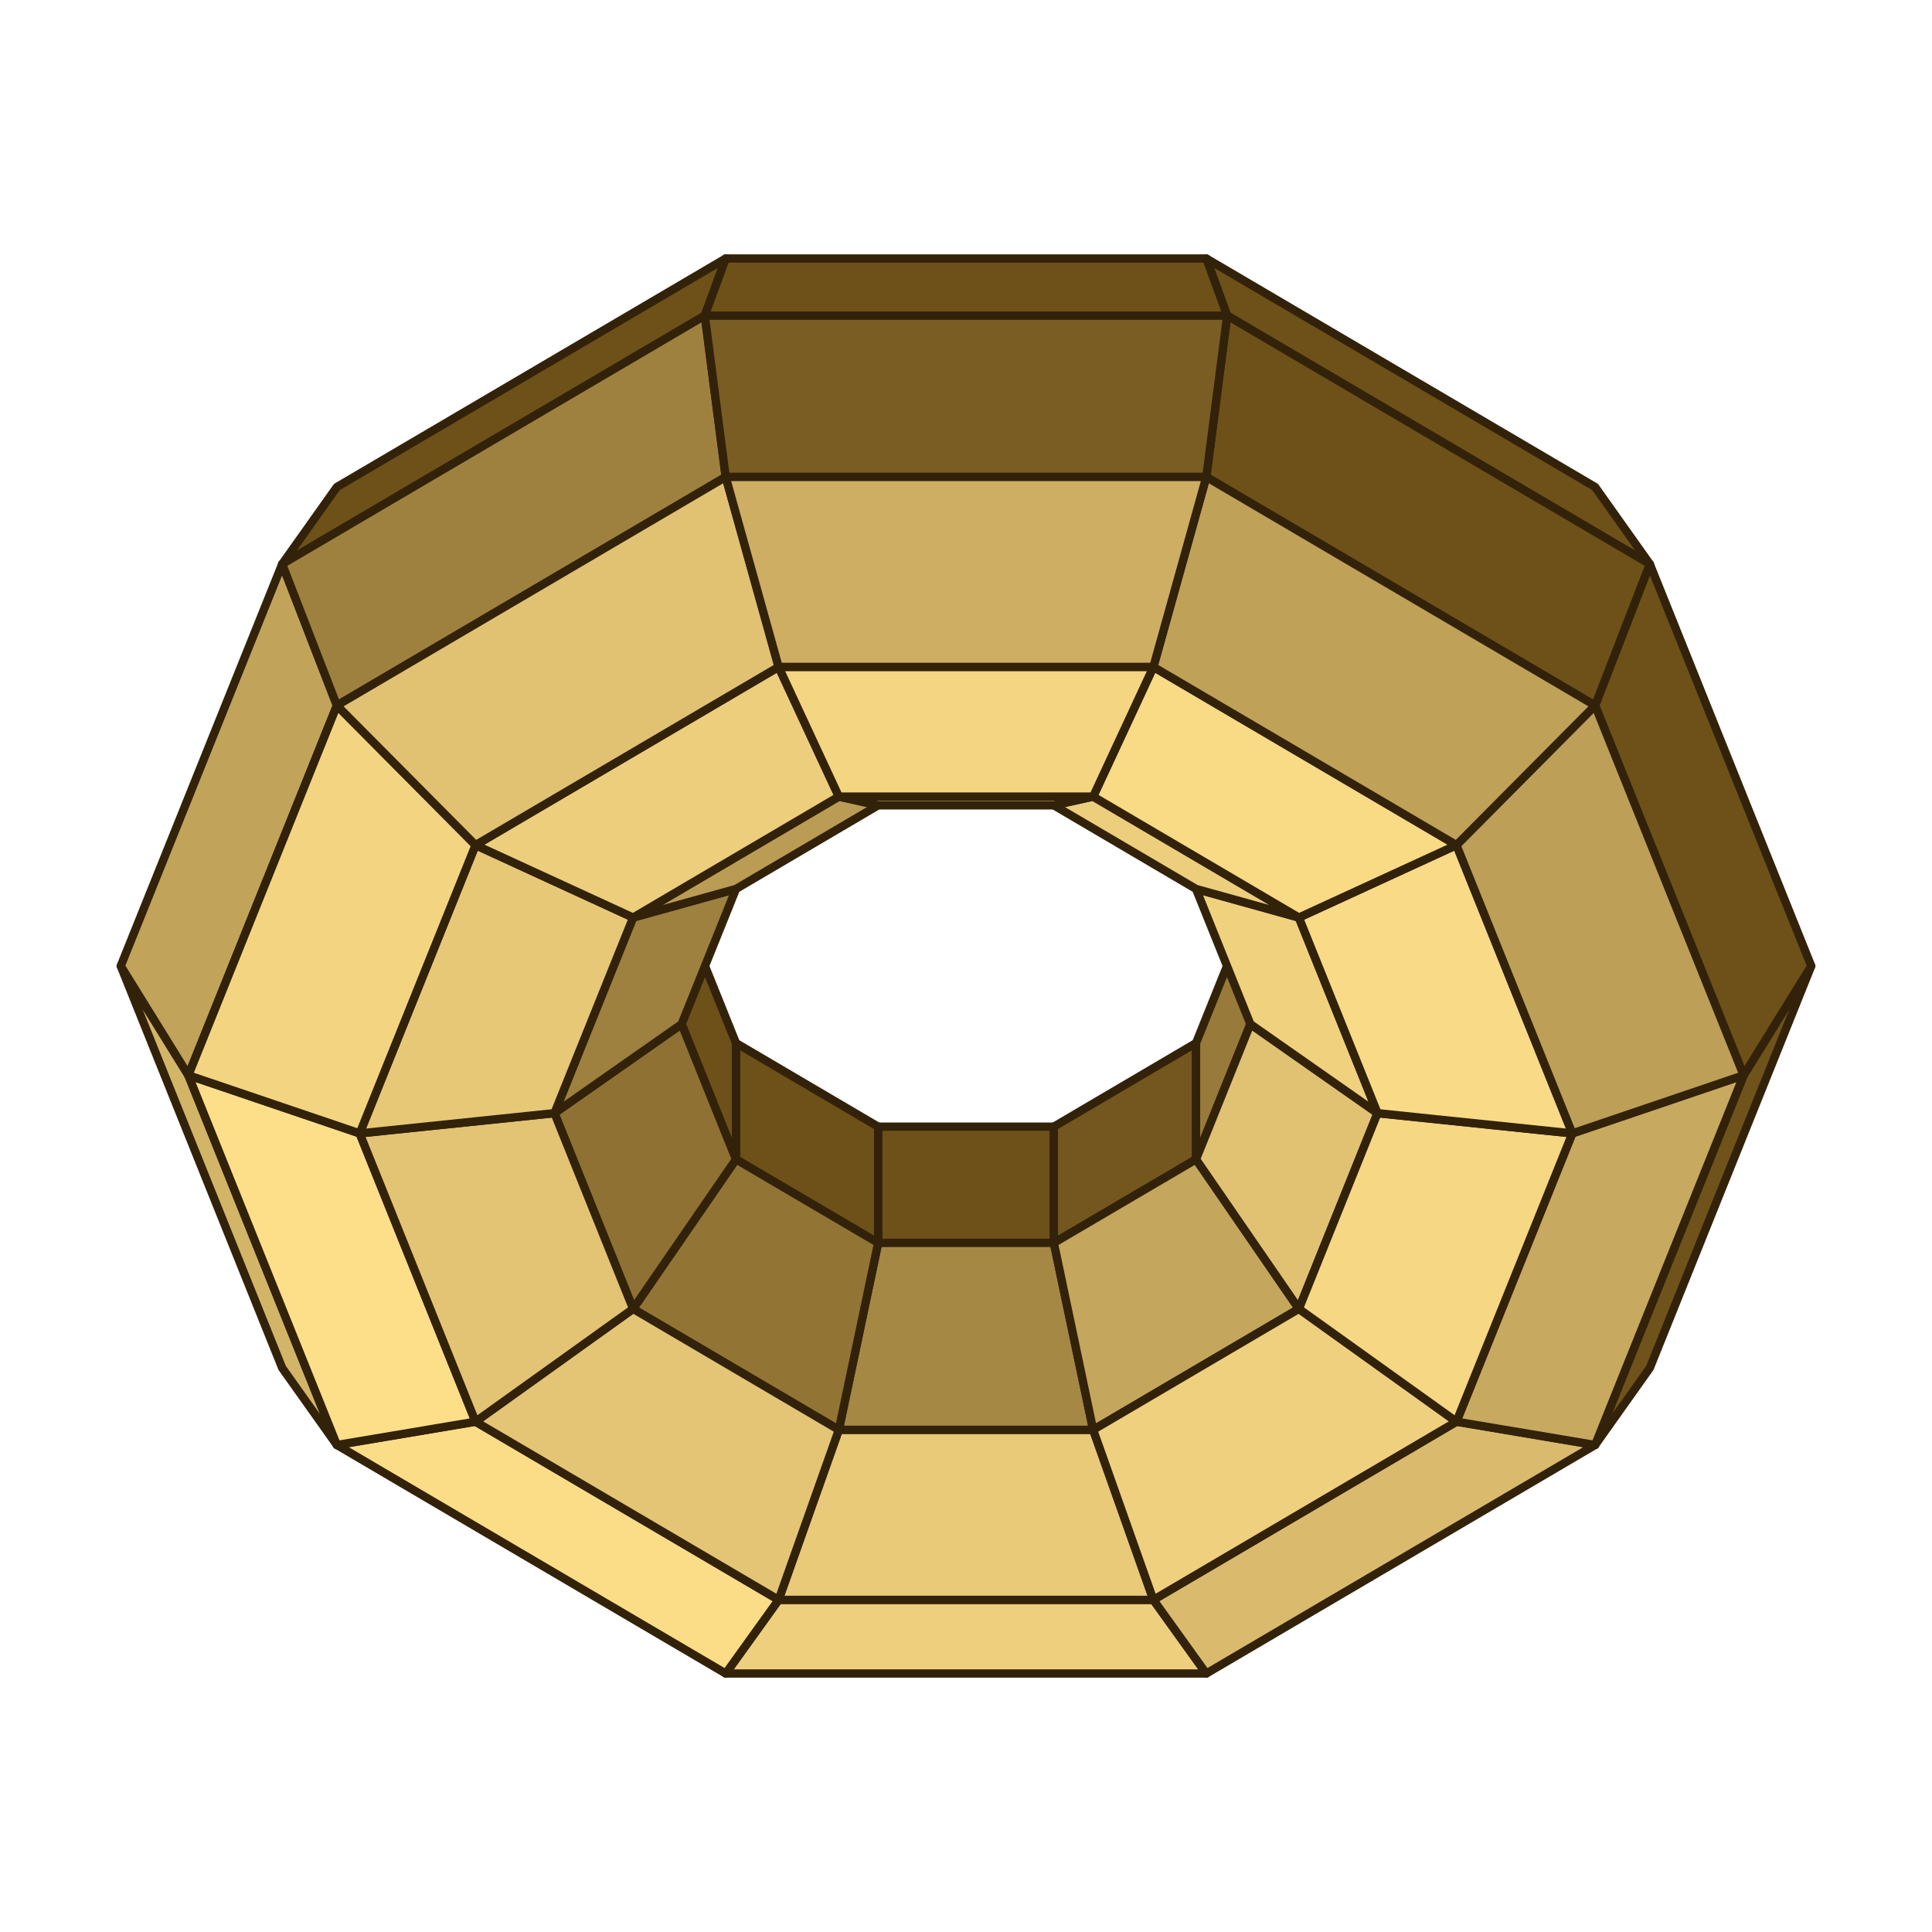
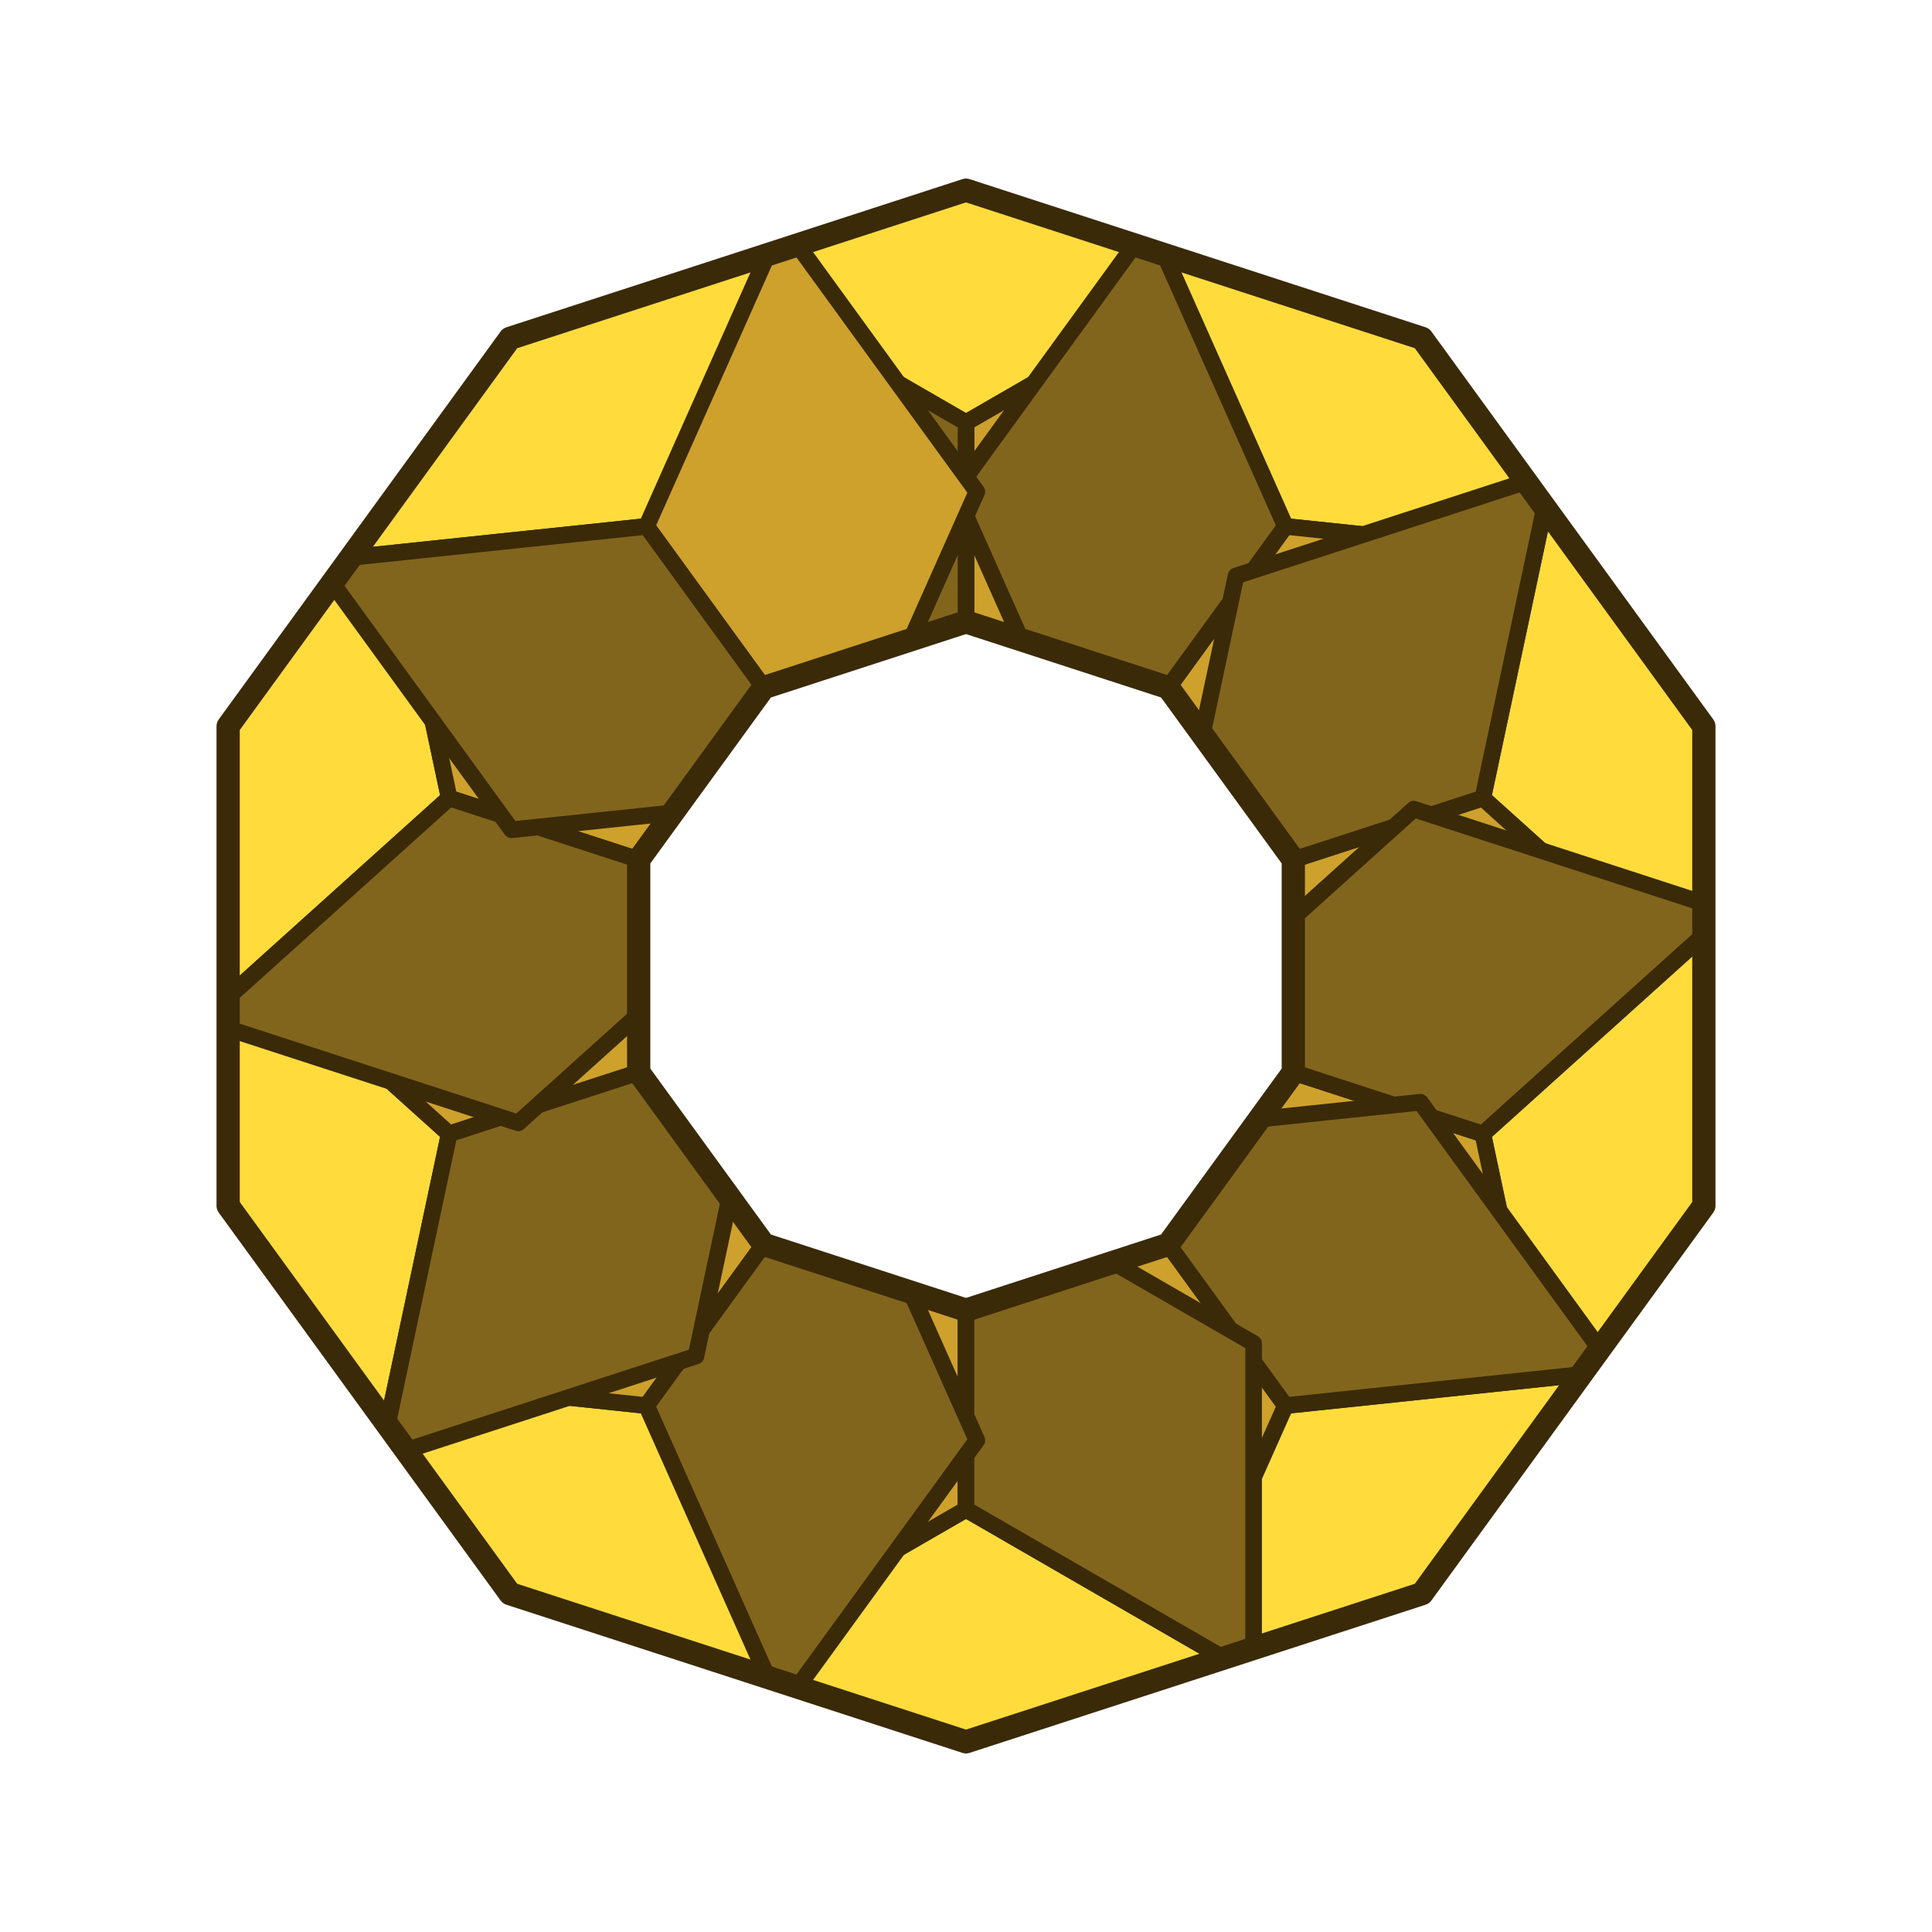
<svg xmlns="http://www.w3.org/2000/svg" viewBox="0 0 256 256" width="256" height="256">
-   <polygon points="96.16,221.75 159.84,221.75 152.83,211.99 103.17,211.99" fill="#eecf7d" stroke="#33220a" stroke-width="1.1" stroke-linejoin="round" />
-   <polygon points="116.36,164.69 139.64,164.69 139.64,149.29 116.36,149.29" fill="#6e5119" stroke="#33220a" stroke-width="1.1" stroke-linejoin="round" />
-   <polygon points="139.64,164.69 158.48,153.62 158.48,138.21 139.64,149.29" fill="#74571e" stroke="#33220a" stroke-width="1.1" stroke-linejoin="round" />
-   <polygon points="97.52,153.62 116.36,164.69 116.36,149.29 97.52,138.21" fill="#6e5119" stroke="#33220a" stroke-width="1.1" stroke-linejoin="round" />
-   <polygon points="159.84,221.75 211.36,191.47 192.99,188.38 152.83,211.99" fill="#dabb6d" stroke="#33220a" stroke-width="1.1" stroke-linejoin="round" />
-   <polygon points="44.64,191.47 96.16,221.75 103.17,211.99 63.01,188.38" fill="#fcdd87" stroke="#33220a" stroke-width="1.1" stroke-linejoin="round" />
-   <polygon points="103.17,211.99 152.83,211.99 144.85,189.46 111.15,189.46" fill="#e8ca78" stroke="#33220a" stroke-width="1.1" stroke-linejoin="round" />
-   <polygon points="218.61,181.26 240.00,128.00 231.04,142.48 211.36,191.47" fill="#70531b" stroke="#33220a" stroke-width="1.1" stroke-linejoin="round" />
-   <polygon points="16.00,128.00 37.39,181.26 44.64,191.47 24.96,142.48" fill="#d3b568" stroke="#33220a" stroke-width="1.1" stroke-linejoin="round" />
-   <polygon points="111.15,189.46 144.85,189.46 139.64,164.69 116.36,164.69" fill="#a68845" stroke="#33220a" stroke-width="1.1" stroke-linejoin="round" />
-   <polygon points="158.48,153.62 165.68,135.70 165.68,120.30 158.48,138.21" fill="#987b3a" stroke="#33220a" stroke-width="1.1" stroke-linejoin="round" />
-   <polygon points="90.32,135.70 97.52,153.62 97.52,138.21 90.32,120.30" fill="#6e5119" stroke="#33220a" stroke-width="1.1" stroke-linejoin="round" />
-   <polygon points="144.85,189.46 172.11,173.43 158.48,153.62 139.64,164.69" fill="#c4a65c" stroke="#33220a" stroke-width="1.1" stroke-linejoin="round" />
-   <polygon points="83.89,173.43 111.15,189.46 116.36,164.69 97.52,153.62" fill="#927435" stroke="#33220a" stroke-width="1.1" stroke-linejoin="round" />
-   <polygon points="152.83,211.99 192.99,188.38 172.11,173.43 144.85,189.46" fill="#efd07e" stroke="#33220a" stroke-width="1.1" stroke-linejoin="round" />
-   <polygon points="63.01,188.38 103.17,211.99 111.15,189.46 83.89,173.43" fill="#e3c575" stroke="#33220a" stroke-width="1.1" stroke-linejoin="round" />
-   <polygon points="211.36,191.47 231.04,142.48 208.34,150.18 192.99,188.38" fill="#c7a95f" stroke="#33220a" stroke-width="1.1" stroke-linejoin="round" />
-   <polygon points="24.96,142.48 44.64,191.47 63.01,188.38 47.66,150.18" fill="#fedf89" stroke="#33220a" stroke-width="1.1" stroke-linejoin="round" />
-   <polygon points="172.11,173.43 182.53,147.50 165.68,135.70 158.48,153.62" fill="#e0c272" stroke="#33220a" stroke-width="1.1" stroke-linejoin="round" />
-   <polygon points="73.47,147.50 83.89,173.43 97.52,153.62 90.32,135.70" fill="#8e7133" stroke="#33220a" stroke-width="1.1" stroke-linejoin="round" />
-   <polygon points="192.99,188.38 208.34,150.18 182.53,147.50 172.11,173.43" fill="#f6d783" stroke="#33220a" stroke-width="1.1" stroke-linejoin="round" />
-   <polygon points="47.66,150.18 63.01,188.38 83.89,173.43 73.47,147.50" fill="#e3c474" stroke="#33220a" stroke-width="1.1" stroke-linejoin="round" />
-   <polygon points="182.53,147.50 172.11,121.58 158.48,117.79 165.68,135.70" fill="#f0d17e" stroke="#33220a" stroke-width="1.1" stroke-linejoin="round" />
-   <polygon points="83.89,121.58 73.47,147.50 90.32,135.70 97.52,117.79" fill="#9e803f" stroke="#33220a" stroke-width="1.1" stroke-linejoin="round" />
-   <polygon points="240.00,128.00 218.61,74.74 211.36,93.48 231.04,142.48" fill="#6e5119" stroke="#33220a" stroke-width="1.1" stroke-linejoin="round" />
-   <polygon points="37.39,74.74 16.00,128.00 24.96,142.48 44.64,93.48" fill="#c1a35a" stroke="#33220a" stroke-width="1.1" stroke-linejoin="round" />
-   <polygon points="211.36,64.53 159.84,34.25 162.61,41.82 218.61,74.74" fill="#6e5119" stroke="#33220a" stroke-width="1.1" stroke-linejoin="round" />
-   <polygon points="96.16,34.25 44.64,64.53 37.39,74.74 93.39,41.82" fill="#6e5119" stroke="#33220a" stroke-width="1.1" stroke-linejoin="round" />
-   <polygon points="172.11,121.58 144.85,105.55 139.64,106.71 158.48,117.79" fill="#edce7c" stroke="#33220a" stroke-width="1.1" stroke-linejoin="round" />
-   <polygon points="111.15,105.55 83.89,121.58 97.52,117.79 116.36,106.71" fill="#ba9c54" stroke="#33220a" stroke-width="1.1" stroke-linejoin="round" />
-   <polygon points="208.34,150.18 192.99,111.98 172.11,121.58 182.53,147.50" fill="#f9da86" stroke="#33220a" stroke-width="1.1" stroke-linejoin="round" />
-   <polygon points="63.01,111.98 47.66,150.18 73.47,147.50 83.89,121.58" fill="#e6c877" stroke="#33220a" stroke-width="1.1" stroke-linejoin="round" />
-   <polygon points="231.04,142.48 211.36,93.48 192.99,111.98 208.34,150.18" fill="#bd9f57" stroke="#33220a" stroke-width="1.1" stroke-linejoin="round" />
-   <polygon points="44.64,93.48 24.96,142.48 47.66,150.18 63.01,111.98" fill="#f3d581" stroke="#33220a" stroke-width="1.1" stroke-linejoin="round" />
-   <polygon points="144.85,105.55 111.15,105.55 116.36,106.71 139.64,106.71" fill="#d8ba6c" stroke="#33220a" stroke-width="1.1" stroke-linejoin="round" />
-   <polygon points="159.84,34.25 96.16,34.25 93.39,41.82 162.61,41.82" fill="#6e5119" stroke="#33220a" stroke-width="1.1" stroke-linejoin="round" />
-   <polygon points="218.61,74.74 162.61,41.82 159.84,63.20 211.36,93.48" fill="#6e5119" stroke="#33220a" stroke-width="1.1" stroke-linejoin="round" />
-   <polygon points="93.39,41.82 37.39,74.74 44.64,93.48 96.16,63.20" fill="#9f813f" stroke="#33220a" stroke-width="1.1" stroke-linejoin="round" />
-   <polygon points="192.99,111.98 152.83,88.37 144.85,105.55 172.11,121.58" fill="#f9da85" stroke="#33220a" stroke-width="1.1" stroke-linejoin="round" />
-   <polygon points="103.17,88.37 63.01,111.98 83.89,121.58 111.15,105.55" fill="#edce7c" stroke="#33220a" stroke-width="1.1" stroke-linejoin="round" />
-   <polygon points="152.83,88.37 103.17,88.37 111.15,105.55 144.85,105.55" fill="#f4d581" stroke="#33220a" stroke-width="1.1" stroke-linejoin="round" />
-   <polygon points="211.36,93.48 159.84,63.20 152.83,88.37 192.99,111.98" fill="#bfa158" stroke="#33220a" stroke-width="1.1" stroke-linejoin="round" />
-   <polygon points="96.16,63.20 44.64,93.48 63.01,111.98 103.17,88.37" fill="#e1c273" stroke="#33220a" stroke-width="1.1" stroke-linejoin="round" />
-   <polygon points="162.61,41.82 93.39,41.82 96.16,63.20 159.84,63.20" fill="#7a5d23" stroke="#33220a" stroke-width="1.1" stroke-linejoin="round" />
-   <polygon points="159.84,63.20 96.16,63.20 103.17,88.37 152.83,88.37" fill="#cdae63" stroke="#33220a" stroke-width="1.1" stroke-linejoin="round" />
+   <defs>
+     <clipPath id="ring">
+       <path d="M128.00,25.20 L188.42,44.83 L225.77,96.23 L225.77,159.77 L188.42,211.17 L128.00,230.80 L67.58,211.17 L30.23,159.77 L30.23,96.23 L67.58,44.83Z M101.20,91.11 L84.63,113.91 L84.63,142.09 L101.20,164.89 L128.00,173.60 L154.80,164.89 L171.37,142.09 L171.37,113.91 L154.80,91.11 L128.00,82.40Z" fill-rule="evenodd" />
+     </clipPath>
+   </defs>
+   <path d="M128.00,25.20 L188.42,44.83 L225.77,96.23 L225.77,159.77 L188.42,211.17 L128.00,230.80 L67.58,211.17 L30.23,159.77 L30.23,96.23 L67.58,44.83Z M101.20,91.11 L84.63,113.91 L84.63,142.09 L101.20,164.89 L128.00,173.60 L154.80,164.89 L171.37,142.09 L171.37,113.91 L154.80,91.11 L128.00,82.40Z" fill-rule="evenodd" fill="#cea12c" />
+   <g clip-path="url(#ring)">
+     <polygon points="128.00,12.00 166.11,34.00 128.00,56.00 89.89,34.00" fill="#ffdc3c" stroke="#3a2a08" stroke-width="2.20" stroke-linejoin="round" />
+     <polygon points="166.11,34.00 166.11,78.00 128.00,100.00 128.00,56.00" fill="#cea12c" stroke="#3a2a08" stroke-width="2.20" stroke-linejoin="round" />
+     <polygon points="89.89,34.00 128.00,56.00 128.00,100.00 89.89,78.00" fill="#82651c" stroke="#3a2a08" stroke-width="2.20" stroke-linejoin="round" />
+     <polygon points="196.18,34.15 214.08,74.35 170.32,69.75 152.42,29.55" fill="#ffdc3c" stroke="#3a2a08" stroke-width="2.20" stroke-linejoin="round" />
+     <polygon points="214.08,74.35 188.22,109.95 144.46,105.35 170.32,69.75" fill="#cea12c" stroke="#3a2a08" stroke-width="2.20" stroke-linejoin="round" />
+     <polygon points="152.42,29.55 170.32,69.75 144.46,105.35 126.56,65.15" fill="#82651c" stroke="#3a2a08" stroke-width="2.20" stroke-linejoin="round" />
+     <polygon points="238.32,92.15 229.17,135.19 196.48,105.75 205.62,62.71" fill="#ffdc3c" stroke="#3a2a08" stroke-width="2.20" stroke-linejoin="round" />
+     <polygon points="229.17,135.19 187.33,148.79 154.63,119.35 196.48,105.75" fill="#cea12c" stroke="#3a2a08" stroke-width="2.20" stroke-linejoin="round" />
+     <polygon points="205.62,62.71 196.48,105.75 154.63,119.35 163.78,76.31" fill="#82651c" stroke="#3a2a08" stroke-width="2.20" stroke-linejoin="round" />
+     <polygon points="238.32,163.85 205.62,193.29 196.48,150.25 229.17,120.81" fill="#ffdc3c" stroke="#3a2a08" stroke-width="2.20" stroke-linejoin="round" />
+     <polygon points="205.62,193.29 163.78,179.69 154.63,136.65 196.48,150.25" fill="#cea12c" stroke="#3a2a08" stroke-width="2.20" stroke-linejoin="round" />
+     <polygon points="229.17,120.81 196.48,150.25 154.63,136.65 187.33,107.21" fill="#82651c" stroke="#3a2a08" stroke-width="2.20" stroke-linejoin="round" />
+     <polygon points="196.18,221.85 152.42,226.45 170.32,186.25 214.08,181.65" fill="#ffdc3c" stroke="#3a2a08" stroke-width="2.20" stroke-linejoin="round" />
+     <polygon points="152.42,226.45 126.56,190.85 144.46,150.65 170.32,186.25" fill="#cea12c" stroke="#3a2a08" stroke-width="2.20" stroke-linejoin="round" />
+     <polygon points="214.08,181.65 170.32,186.25 144.46,150.65 188.22,146.05" fill="#82651c" stroke="#3a2a08" stroke-width="2.20" stroke-linejoin="round" />
+     <polygon points="128.00,244.00 89.89,222.00 128.00,200.00 166.11,222.00" fill="#ffdc3c" stroke="#3a2a08" stroke-width="2.20" stroke-linejoin="round" />
+     <polygon points="89.89,222.00 89.89,178.00 128.00,156.00 128.00,200.00" fill="#cea12c" stroke="#3a2a08" stroke-width="2.20" stroke-linejoin="round" />
+     <polygon points="166.11,222.00 128.00,200.00 128.00,156.00 166.11,178.00" fill="#82651c" stroke="#3a2a08" stroke-width="2.20" stroke-linejoin="round" />
+     <polygon points="59.82,221.85 41.92,181.65 85.68,186.25 103.58,226.45" fill="#ffdc3c" stroke="#3a2a08" stroke-width="2.20" stroke-linejoin="round" />
+     <polygon points="41.92,181.65 67.78,146.05 111.54,150.65 85.68,186.25" fill="#cea12c" stroke="#3a2a08" stroke-width="2.20" stroke-linejoin="round" />
+     <polygon points="103.58,226.45 85.68,186.25 111.54,150.65 129.44,190.85" fill="#82651c" stroke="#3a2a08" stroke-width="2.20" stroke-linejoin="round" />
+     <polygon points="17.68,163.85 26.83,120.81 59.52,150.25 50.38,193.29" fill="#ffdc3c" stroke="#3a2a08" stroke-width="2.20" stroke-linejoin="round" />
+     <polygon points="26.83,120.81 68.67,107.21 101.37,136.65 59.52,150.25" fill="#cea12c" stroke="#3a2a08" stroke-width="2.20" stroke-linejoin="round" />
+     <polygon points="50.38,193.29 59.52,150.25 101.37,136.65 92.22,179.69" fill="#82651c" stroke="#3a2a08" stroke-width="2.20" stroke-linejoin="round" />
+     <polygon points="17.68,92.15 50.38,62.71 59.52,105.75 26.83,135.19" fill="#ffdc3c" stroke="#3a2a08" stroke-width="2.20" stroke-linejoin="round" />
+     <polygon points="50.38,62.71 92.22,76.31 101.37,119.35 59.52,105.75" fill="#cea12c" stroke="#3a2a08" stroke-width="2.20" stroke-linejoin="round" />
+     <polygon points="26.83,135.19 59.52,105.75 101.37,119.35 68.67,148.79" fill="#82651c" stroke="#3a2a08" stroke-width="2.20" stroke-linejoin="round" />
+     <polygon points="59.82,34.15 103.58,29.55 85.68,69.75 41.92,74.35" fill="#ffdc3c" stroke="#3a2a08" stroke-width="2.20" stroke-linejoin="round" />
+     <polygon points="103.58,29.55 129.44,65.15 111.54,105.35 85.68,69.75" fill="#cea12c" stroke="#3a2a08" stroke-width="2.20" stroke-linejoin="round" />
+     <polygon points="41.92,74.35 85.68,69.75 111.54,105.35 67.78,109.95" fill="#82651c" stroke="#3a2a08" stroke-width="2.20" stroke-linejoin="round" />
+   </g>
+   <path d="M128.00,25.20 L188.42,44.83 L225.77,96.23 L225.77,159.77 L188.42,211.17 L128.00,230.80 L67.58,211.17 L30.23,159.77 L30.23,96.23 L67.58,44.83Z M101.20,91.11 L84.63,113.91 L84.63,142.09 L101.20,164.89 L128.00,173.60 L154.80,164.89 L171.37,142.09 L171.37,113.91 L154.80,91.11 L128.00,82.40Z" fill-rule="evenodd" fill="none" stroke="#3a2a08" stroke-width="3.08" stroke-linejoin="round" />
</svg>
